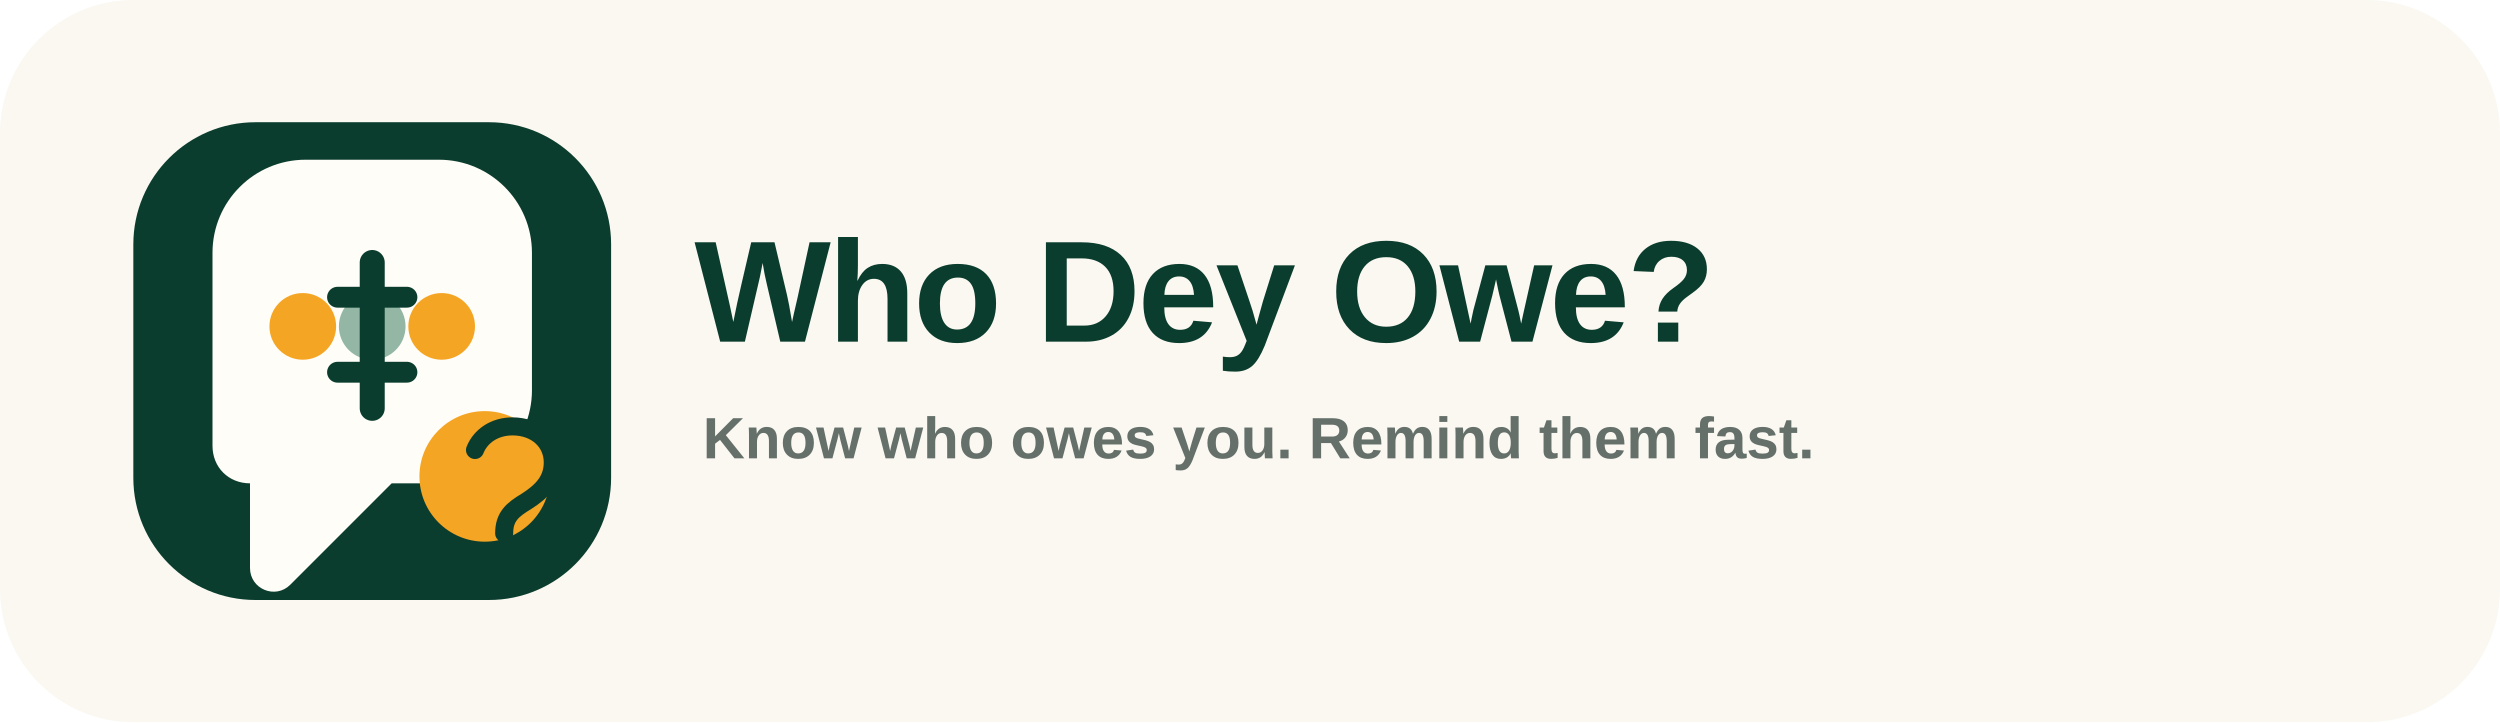
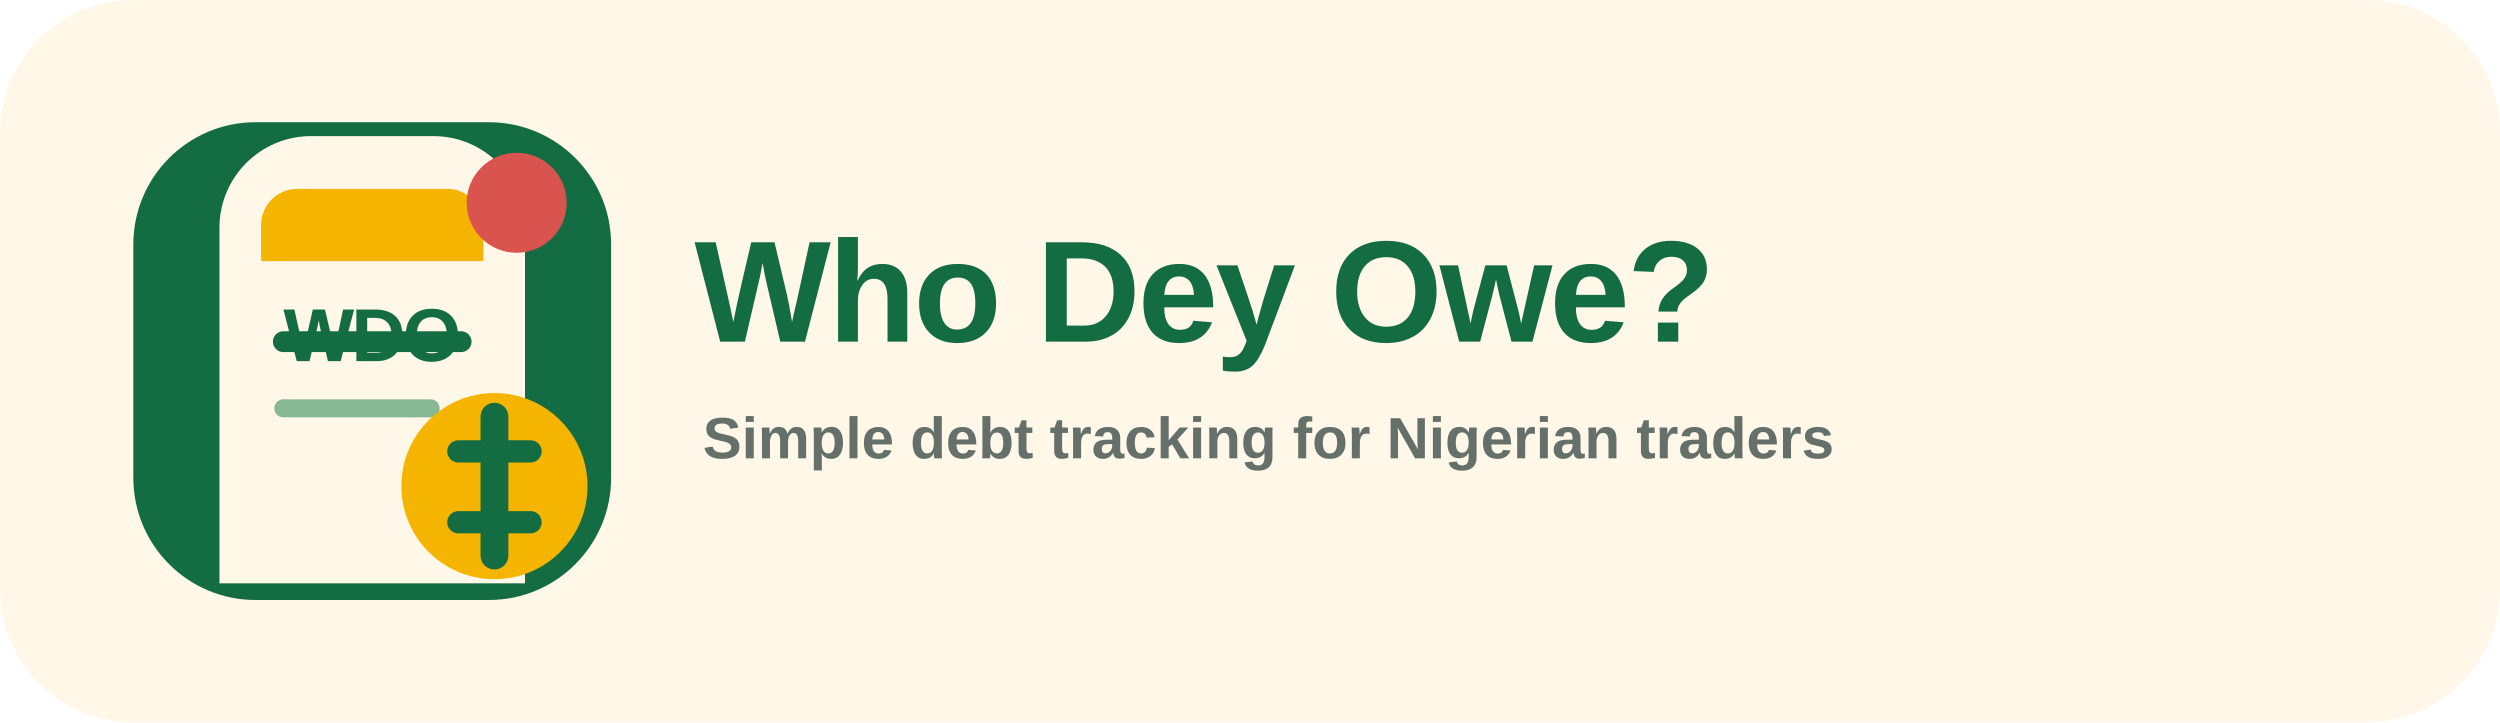
<svg xmlns="http://www.w3.org/2000/svg" width="1800" height="520" viewBox="0 0 1800 520" fill="none">
-   <rect width="1800" height="520" rx="96" fill="#FAF8F1" />
-   <rect x="96" y="88" width="344" height="344" rx="88" fill="#0B3D2E" />
-   <path d="M153 182C153 144.997 182.997 115 220 115H316C353.003 115 383 144.997 383 182V281C383 318.003 353.003 348 316 348H282L209 421C198.254 431.746 180 424.135 180 408.941V348C164.536 348 153 336.464 153 321V182Z" fill="#FFFDF8" />
-   <circle cx="218" cy="235" r="24" fill="#F5A524" />
-   <circle cx="268" cy="235" r="24" fill="#94B7A5" />
-   <circle cx="318" cy="235" r="24" fill="#F5A524" />
-   <path d="M268 189V294" stroke="#0B3D2E" stroke-width="18" stroke-linecap="round" />
-   <path d="M243 214H293" stroke="#0B3D2E" stroke-width="15" stroke-linecap="round" />
-   <path d="M243 268H293" stroke="#0B3D2E" stroke-width="15" stroke-linecap="round" />
-   <circle cx="349" cy="343" r="47" fill="#F5A524" />
-   <path d="M342 324C346 314 356 307 369 307C386 307 398 318 398 333C398 346 390 354 379 361C369 367 363 372 363 384" stroke="#0B3D2E" stroke-width="13" stroke-linecap="round" />
-   <path d="M363 404H363.4" stroke="#0B3D2E" stroke-width="15" stroke-linecap="round" />
-   <text x="500" y="246" fill="#0B3D2E" font-family="Arial, Helvetica, sans-serif" font-size="104" font-weight="800" letter-spacing="-2">Who Dey Owe?</text>
-   <text x="506" y="330" fill="#65706B" font-family="Arial, Helvetica, sans-serif" font-size="42" font-weight="700">Know who owes you. Remind them fast.</text>
+   <rect width="1800" height="520" rx="96" fill="#FFF7E8" />
+   <rect x="96" y="88" width="344" height="344" rx="88" fill="#146C43" />
+   <path d="M158 164C158 127.549 187.549 98 224 98H312C348.451 98 378 127.549 378 164V420H158V164Z" fill="#FFF7E8" />
+   <path d="M188 162C188 147.641 199.641 136 214 136H322C336.359 136 348 147.641 348 162V188H188V162Z" fill="#F4B400" />
+   <path d="M204 246H332" stroke="#146C43" stroke-width="15" stroke-linecap="round" />
+   <path d="M204 294H310" stroke="#2E8B57" stroke-width="13" stroke-linecap="round" opacity="0.58" />
+   <text x="268" y="260" text-anchor="middle" fill="#146C43" font-family="Arial Rounded MT Bold, Arial, Helvetica, sans-serif" font-size="54" font-weight="900" letter-spacing="-2">WDO</text>
+   <circle cx="356" cy="350" r="67" fill="#F4B400" />
+   <path d="M356 300V400" stroke="#146C43" stroke-width="20" stroke-linecap="round" />
+   <path d="M330 325H382" stroke="#146C43" stroke-width="16" stroke-linecap="round" />
+   <path d="M330 376H382" stroke="#146C43" stroke-width="16" stroke-linecap="round" />
+   <circle cx="372" cy="146" r="36" fill="#D9534F" />
+   <text x="500" y="246" fill="#146C43" font-family="Arial Rounded MT Bold, Arial, Helvetica, sans-serif" font-size="104" font-weight="900" letter-spacing="-2">Who Dey Owe?</text>
+   <text x="506" y="330" fill="#65706B" font-family="Arial, Helvetica, sans-serif" font-size="42" font-weight="700">Simple debt tracking for Nigerian traders</text>
</svg>
